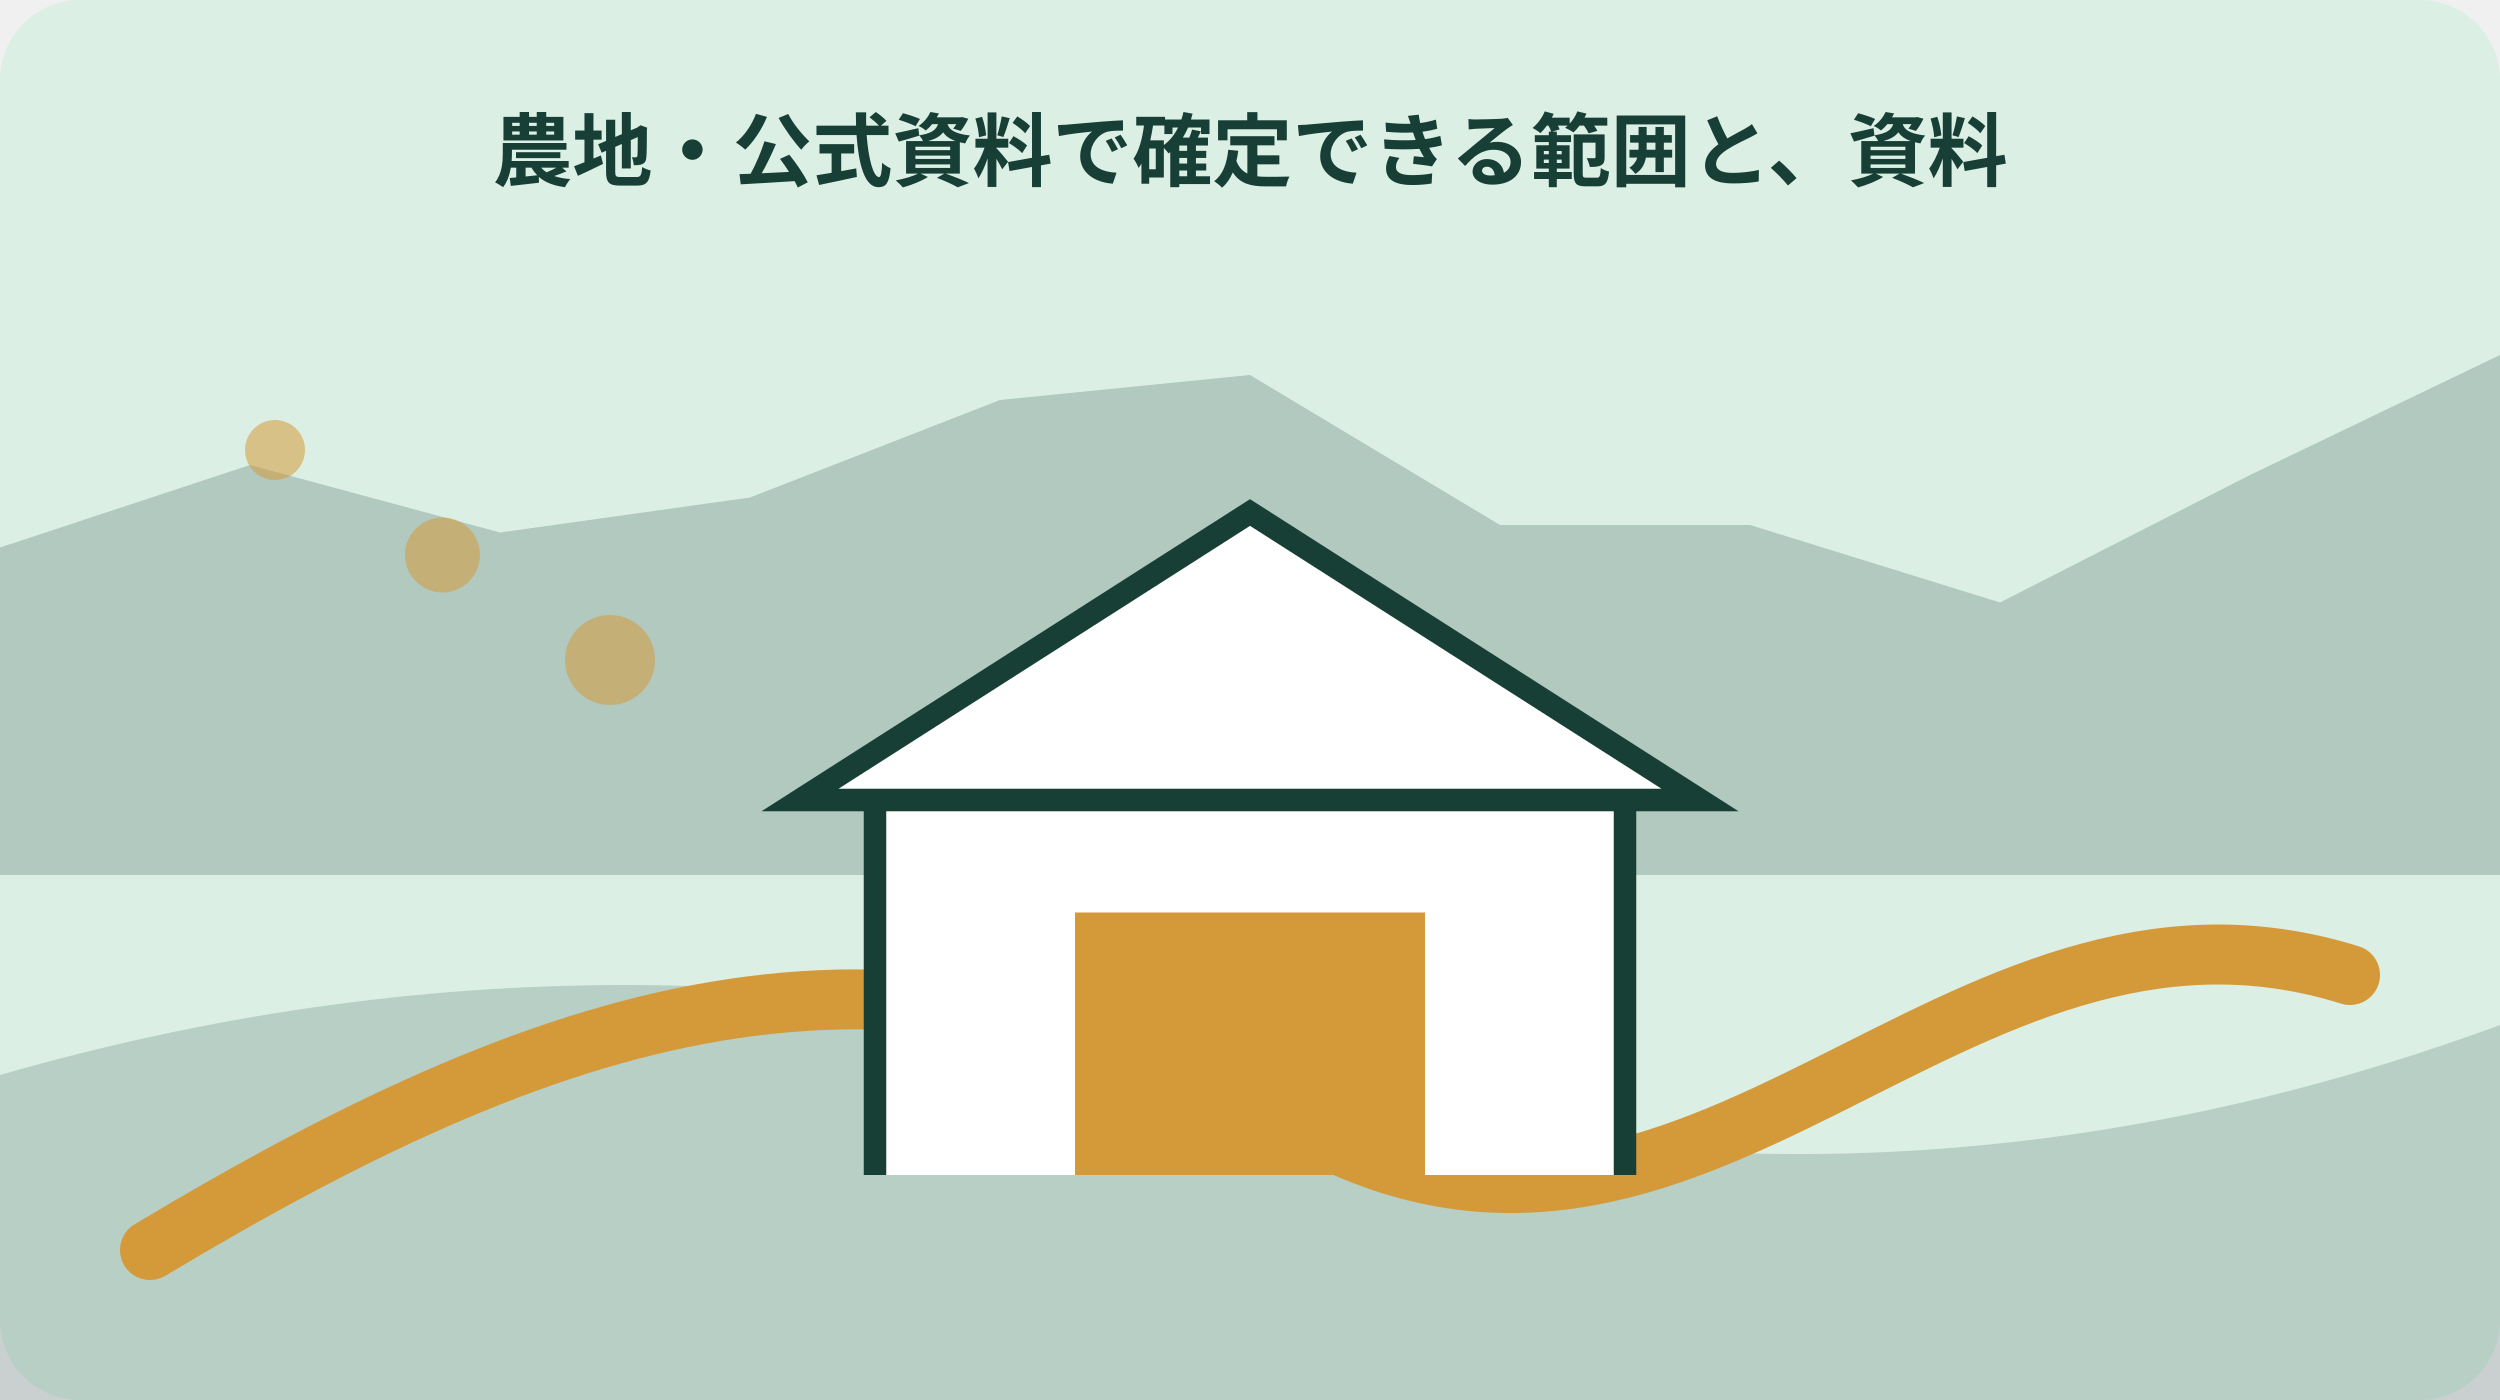
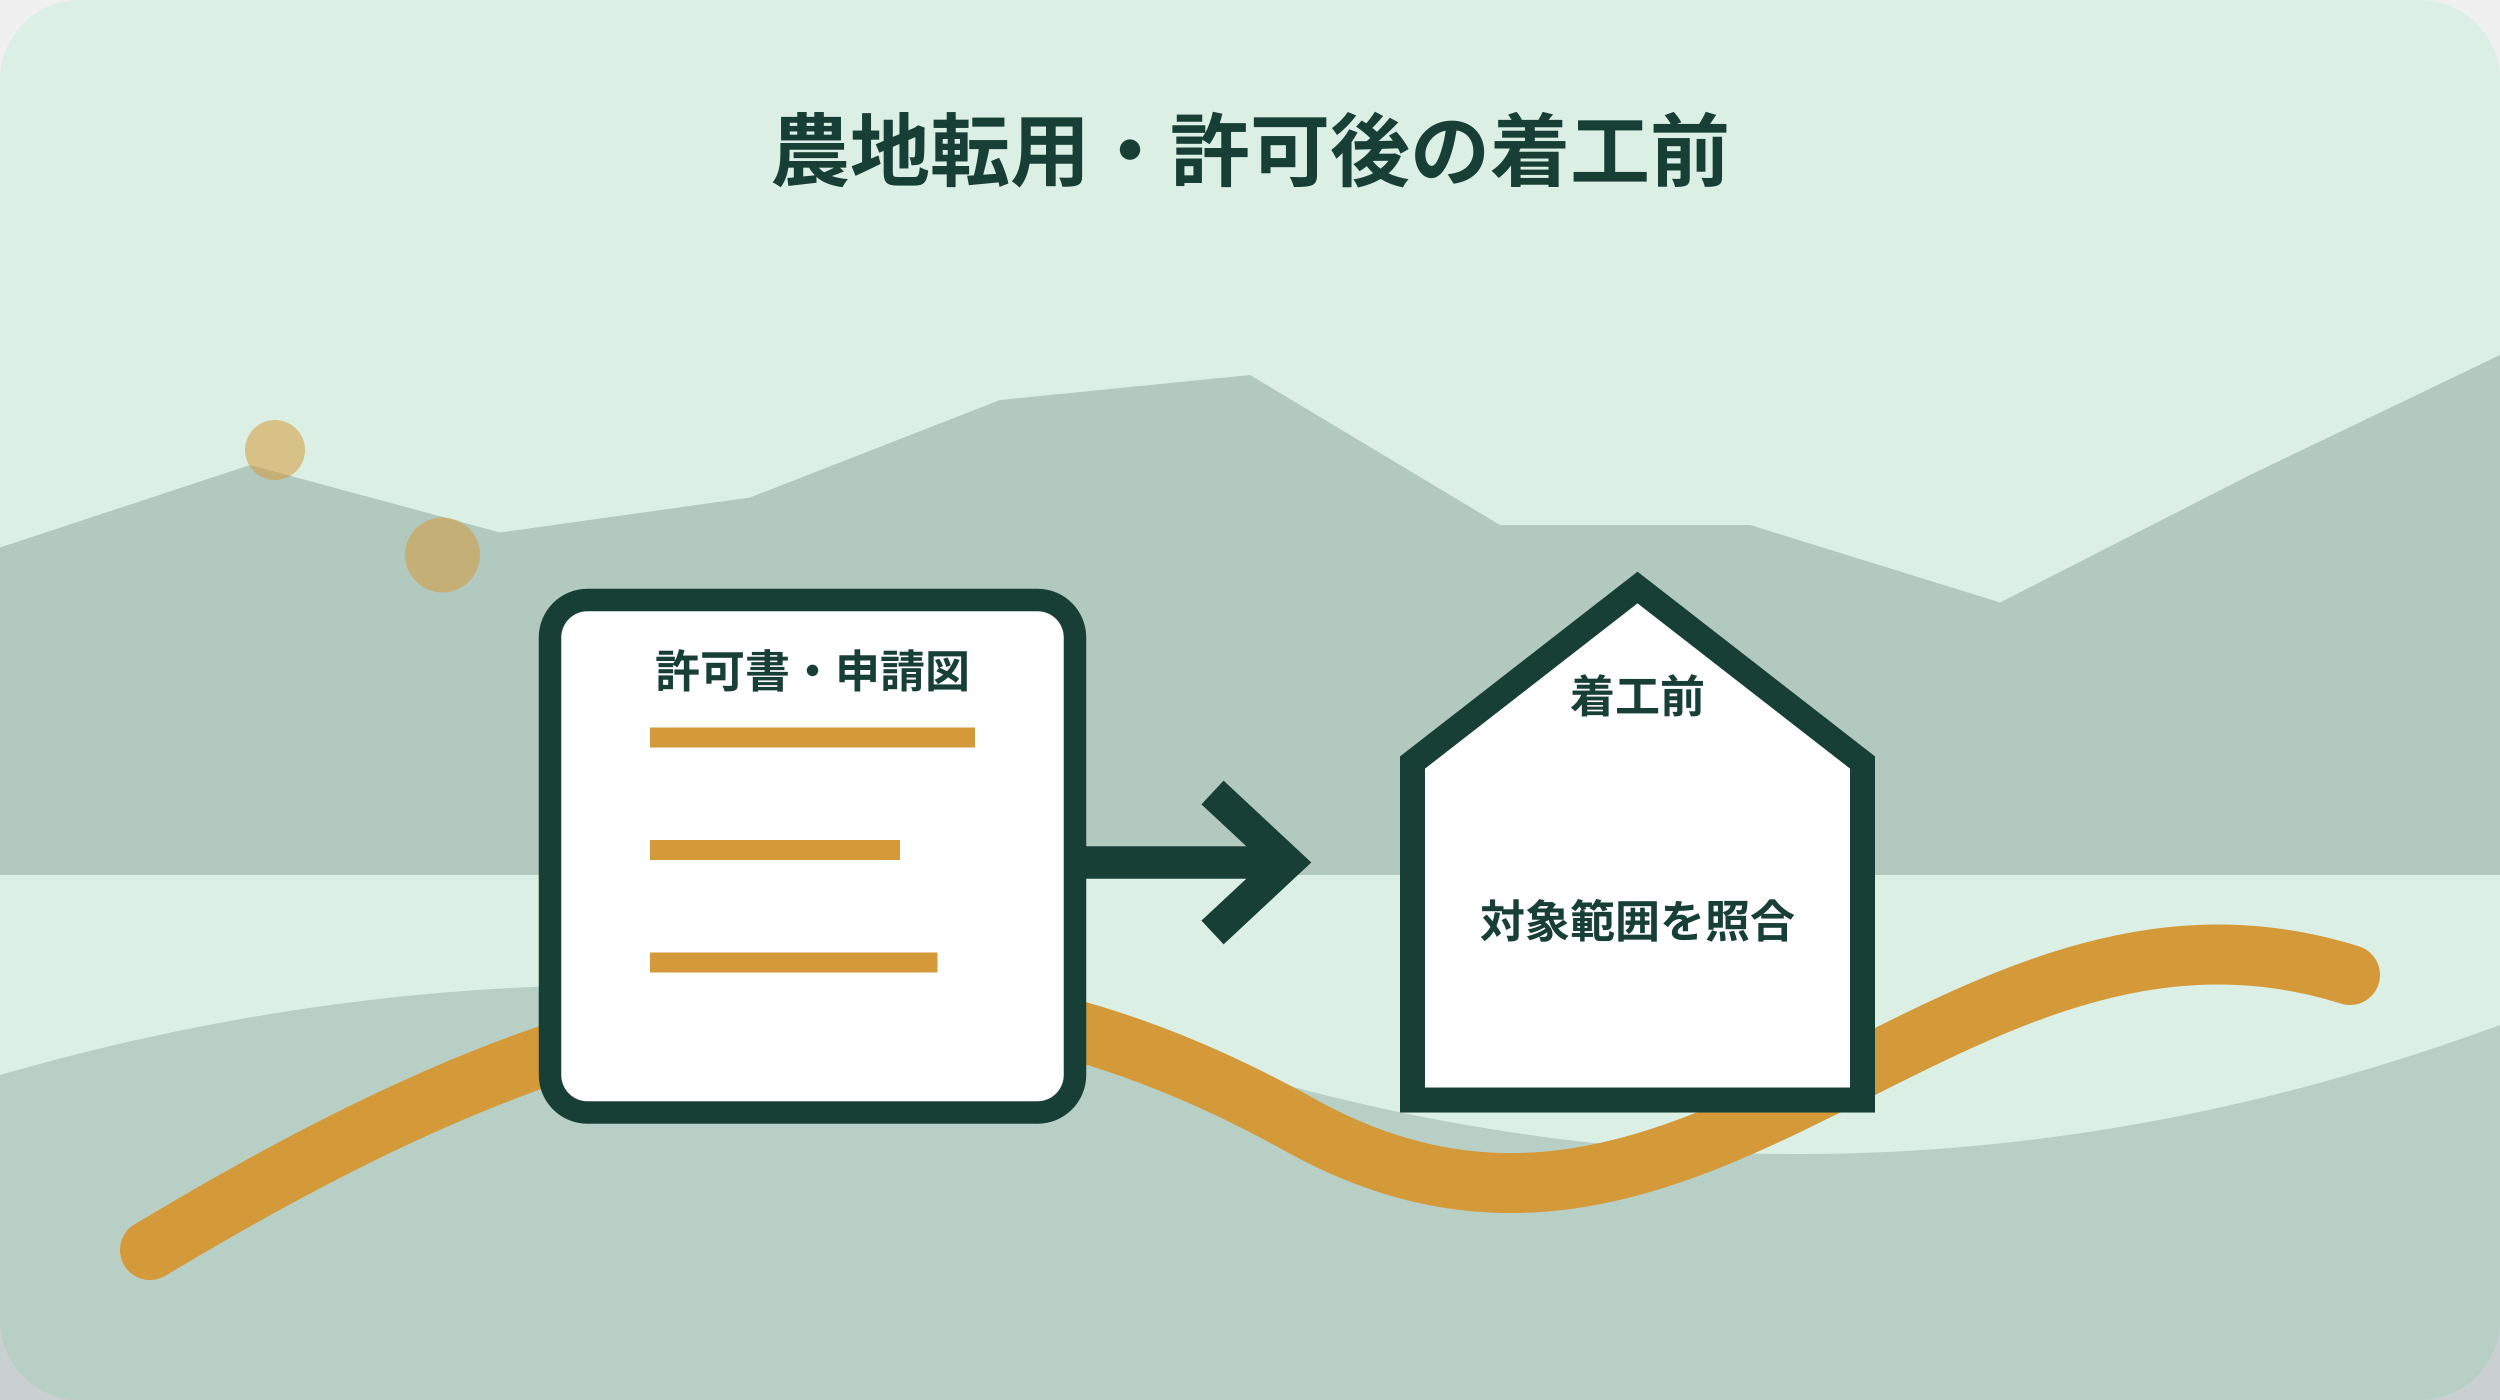
<svg xmlns="http://www.w3.org/2000/svg" width="1000" height="560" viewBox="0 0 1000 560" role="img" aria-labelledby="title desc" data-illustration="mori-editorial" data-topic-id="166" data-scene-index="1">
  <rect width="1000" height="560" rx="32" fill="#dcefe5" />
  <polygon points="0,219 100,186 200,213 300,199 400,160 500,150 600,210 700,210 800,241 900,190 1000,142 1000,350 0,350" fill="#173f36" opacity=".22" />
  <path d="M0 430 Q250 358 500 430 T1000 410 V560 H0Z" fill="#173f36" opacity=".18" />
  <path d="M60 500 C230 398 360 361 520 450 S780 340 940 390" fill="none" stroke="#d49a3a" stroke-width="24" stroke-linecap="round" />
  <circle cx="110" cy="180" r="12" fill="#d49a3a" opacity=".55" />
  <circle cx="177" cy="222" r="15" fill="#d49a3a" opacity=".55" />
  <circle cx="244" cy="264" r="18" fill="#d49a3a" opacity=".55" />
-   <g data-scene="culture">
-     <path d="M350 470V320h300v150M320 320h360L500 205Z" fill="#fff" stroke="#173f36" stroke-width="9" />
-     <path d="M430 470V365h140v105" fill="#d49a3a" />
+   <g data-scene="conversion-permit-construction-brief">
+     <rect x="220" y="240" width="210" height="205" rx="15" fill="#fff" stroke="#173f36" stroke-width="9" />
+     <path d="M260 295h130M260 340h100M260 385h115" stroke="#d49a3a" stroke-width="8" />
+     <path d="M430 345h85m-30-28 30 28-30 28" fill="none" stroke="#173f36" stroke-width="13" />
+     <path d="M565 440V305l90-70 90 70v135Z" fill="#fff" stroke="#173f36" stroke-width="10" />
+     <g font-family="sans-serif" font-size="18" font-weight="700" fill="#173f36" text-anchor="middle">
+       <text x="325" y="275">許可書・申請図</text>
+       <text x="655" y="285">着工前</text>
+       <text x="655" y="375">対象範囲を照合</text>
+     </g>
  </g>
-   <text x="500" y="72" text-anchor="middle" font-family="sans-serif" font-size="32" font-weight="700" fill="#173f36">農地・公式資料で確定できる範囲と、資料</text>
+   <text x="500" y="72" text-anchor="middle" font-family="sans-serif" font-size="32" font-weight="700" fill="#173f36">農地転用・許可後の着工前</text>
</svg>
